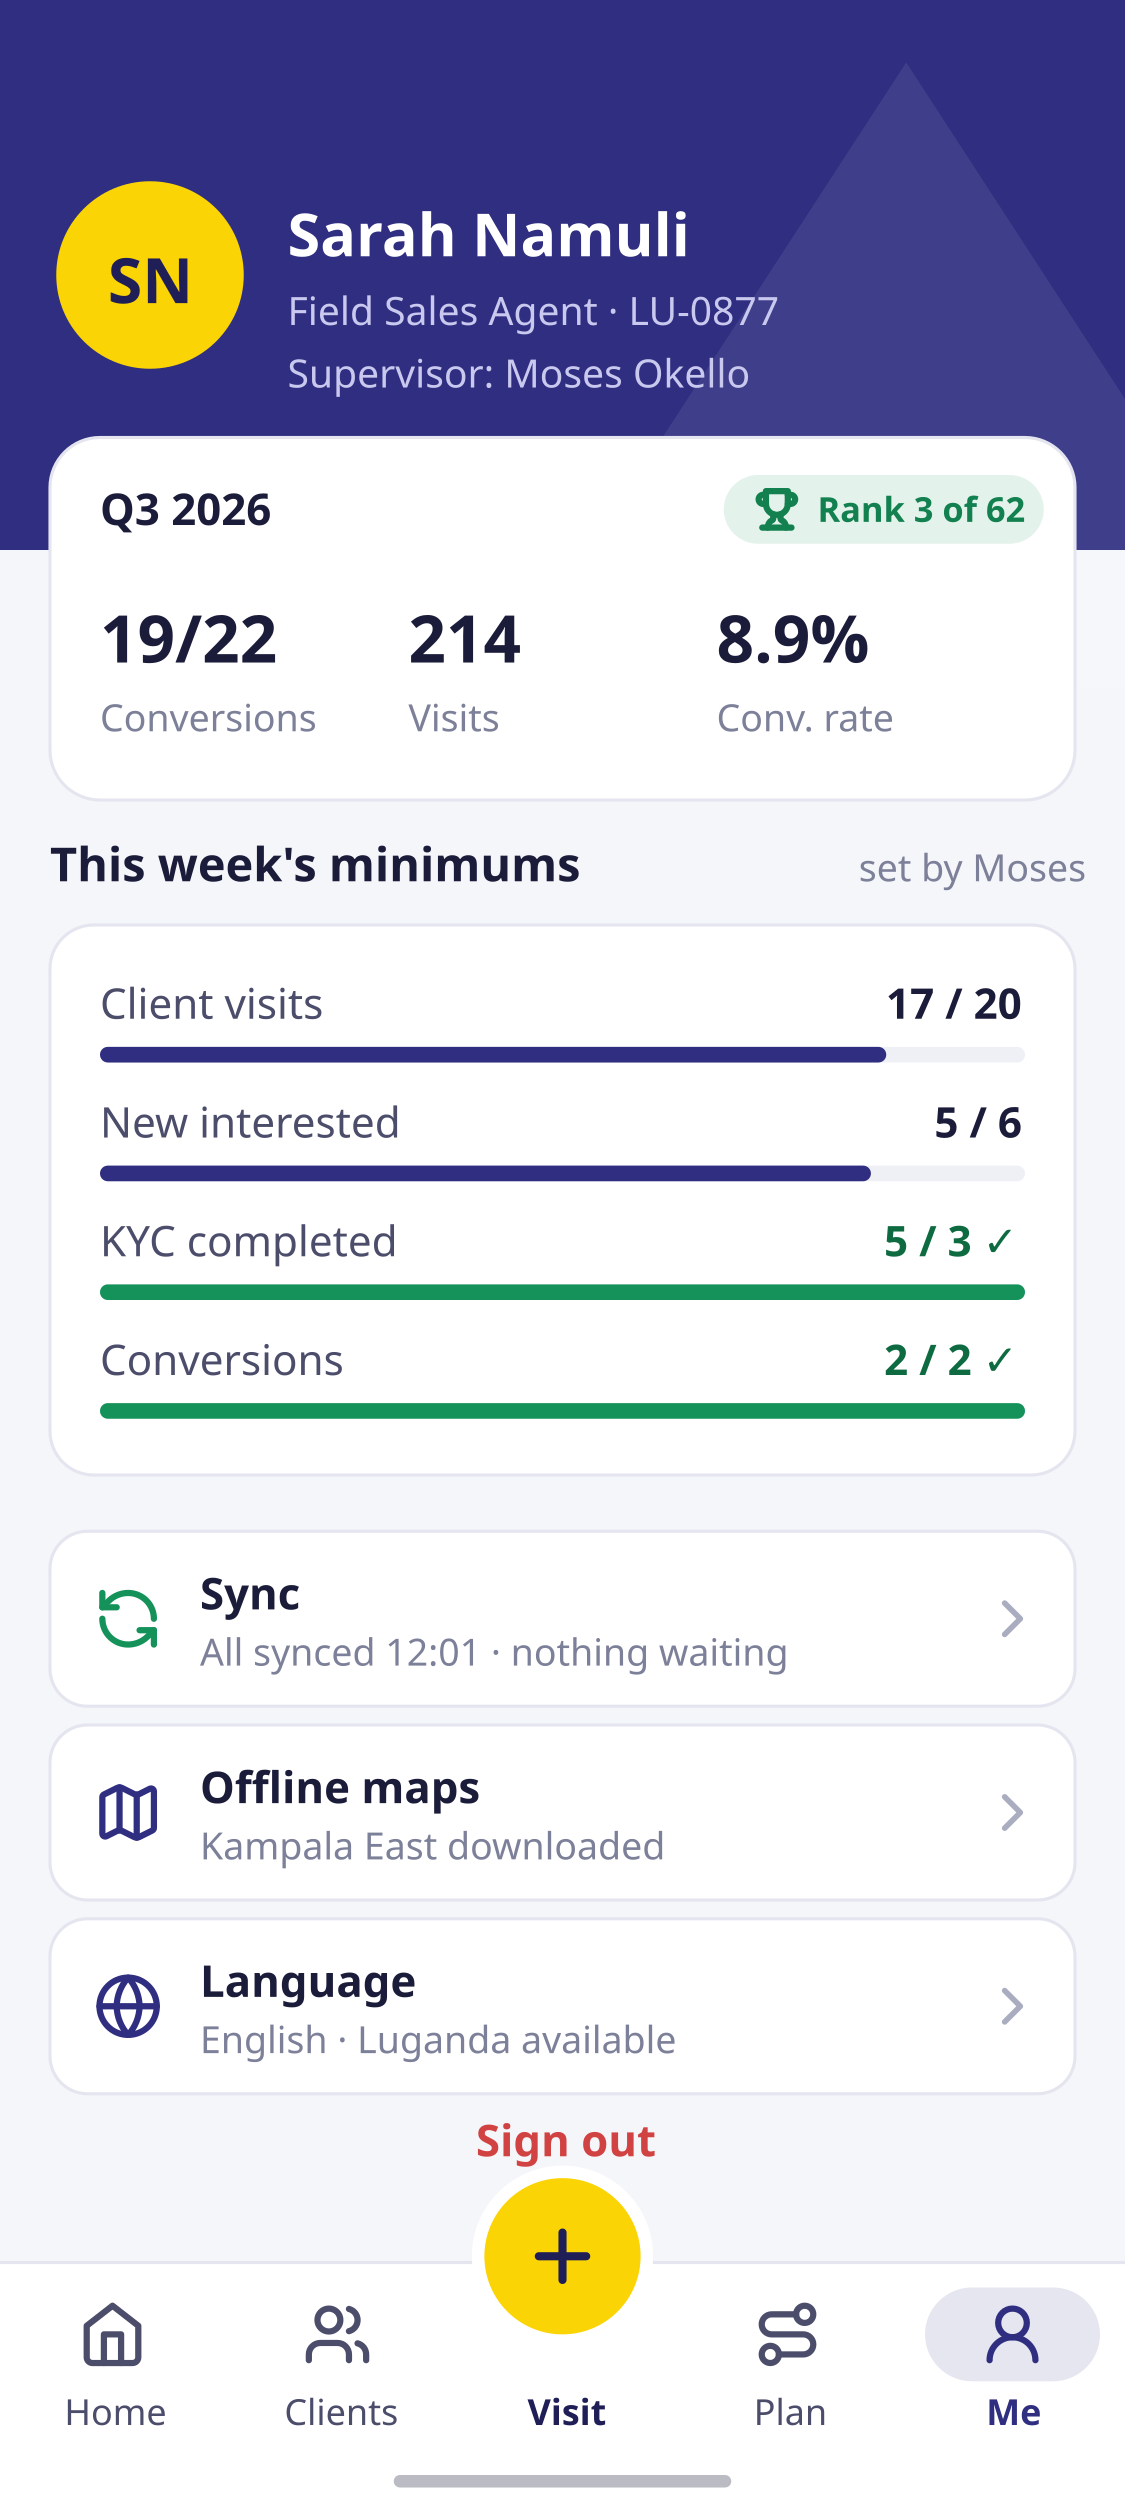
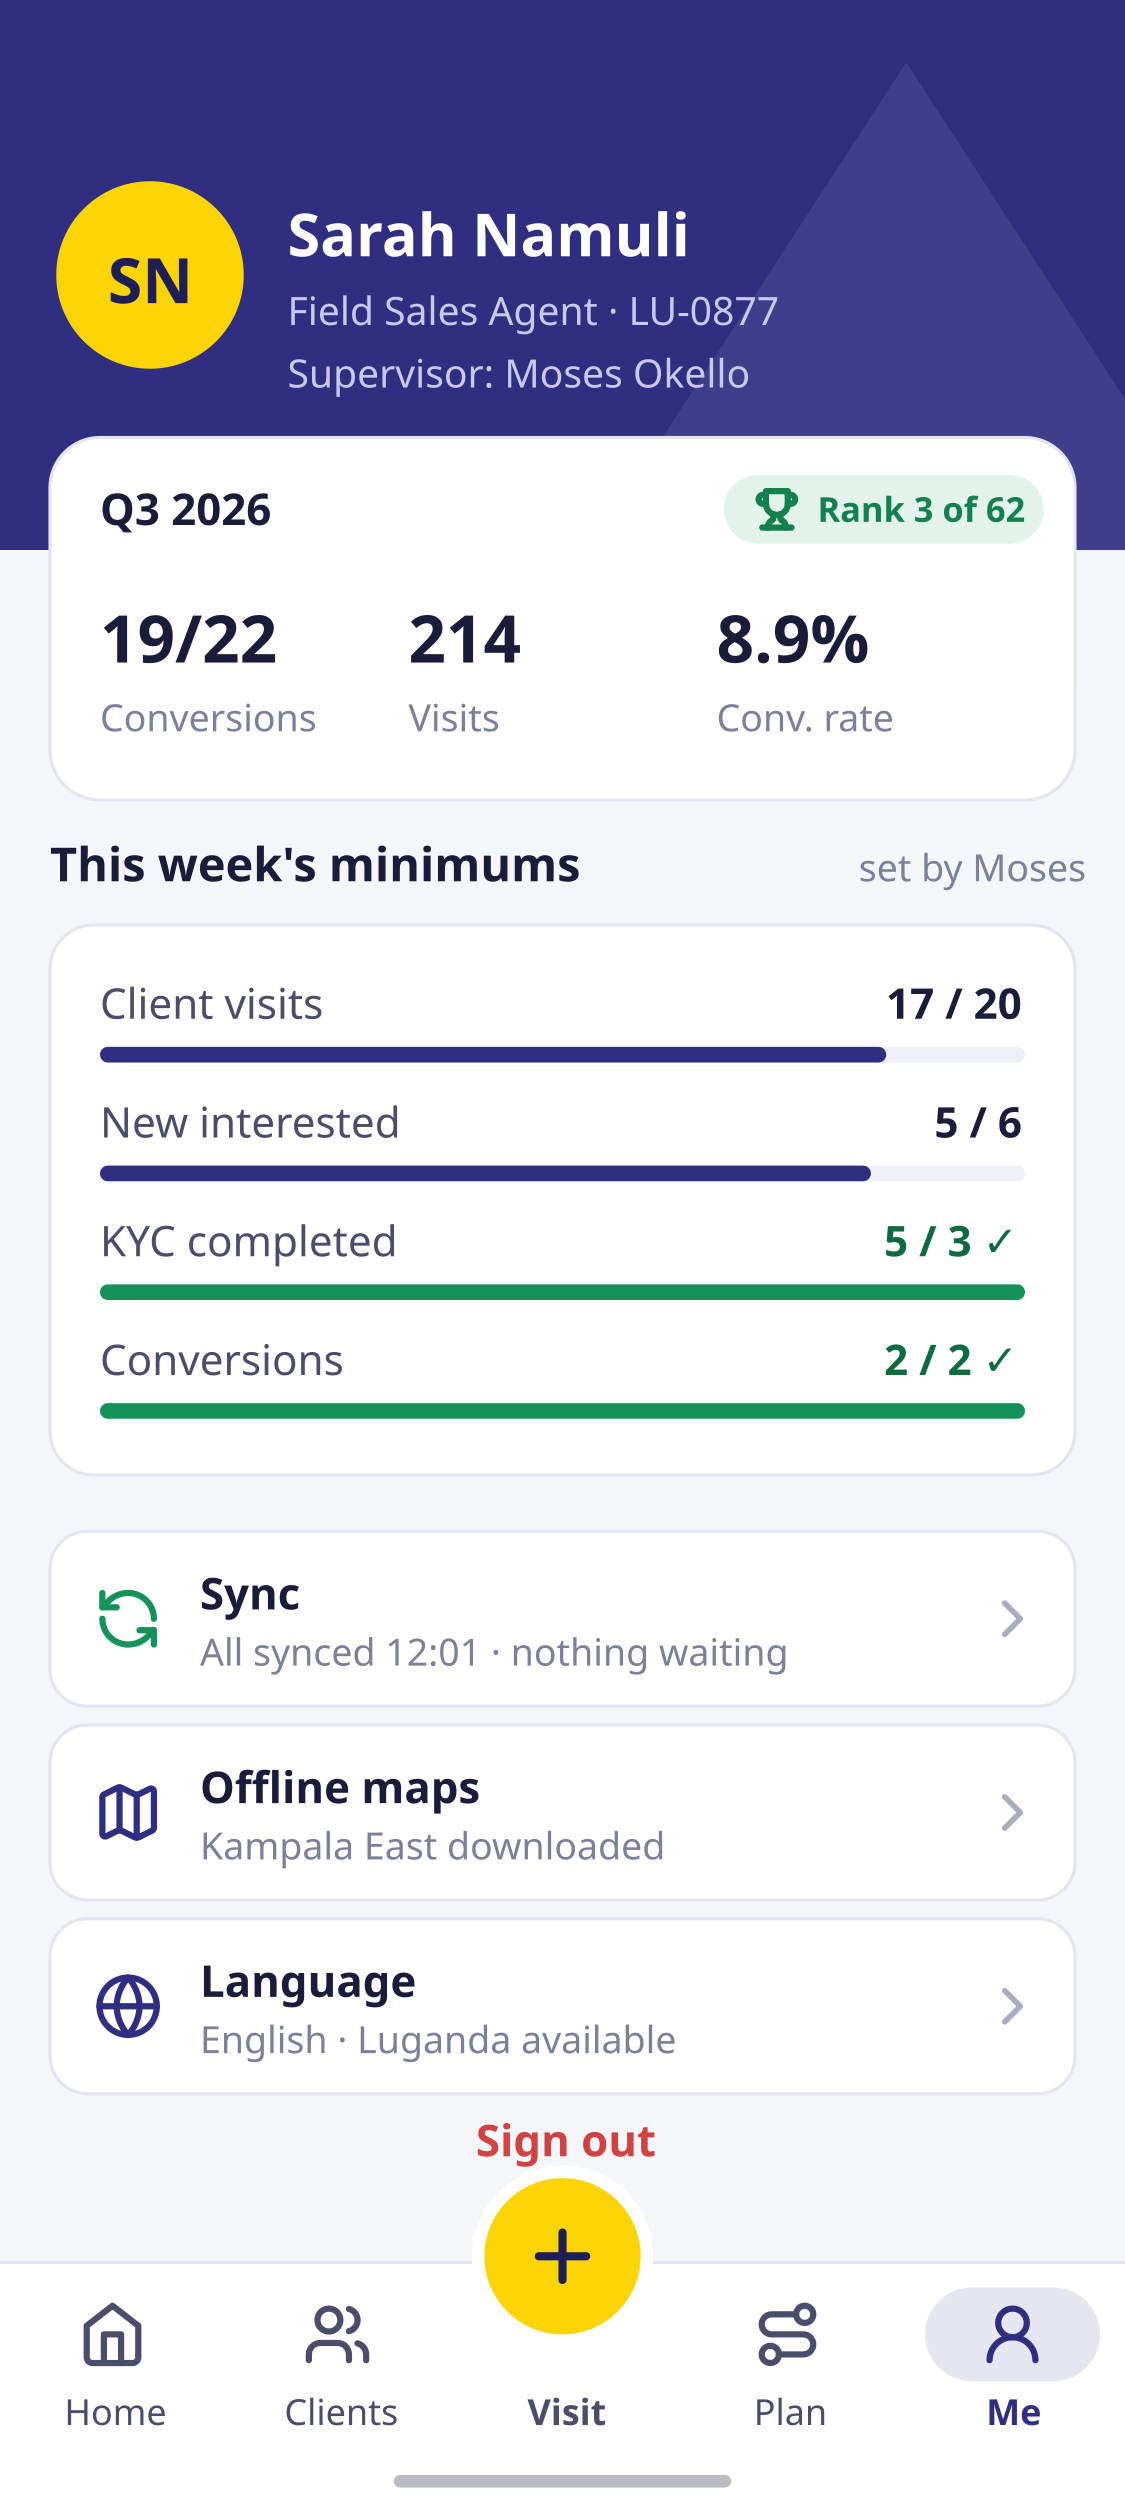
<svg xmlns="http://www.w3.org/2000/svg" width="360" height="800" viewBox="0 0 360 800">
  <rect id="screen-background" x="0.0" y="0.0" width="360.0" height="800.0" fill="#F5F6FA" />
  <g id="status-bar">
    <text id="12-02" x="16.0" y="18.0" font-family="Segoe UI" font-size="12.5" font-weight="600" fill="#FFFFFF">12:02</text>
    <rect id="battery" x="322.0" y="8.0" width="20.0" height="10.0" rx="2" fill="none" stroke="#FFFFFF" stroke-width="1.2" />
    <rect x="324.0" y="10.0" width="13.0" height="6.0" rx="1" fill="#FFFFFF" />
    <rect x="342.5" y="11.0" width="2.0" height="4.0" rx="1" fill="#FFFFFF" />
    <rect id="signal-bar" x="292.0" y="14.0" width="3.0" height="3.0" rx="0.8" fill="#FFFFFF" fill-opacity="1" />
    <rect id="signal-bar-2" x="297.0" y="11.8" width="3.0" height="5.2" rx="0.8" fill="#FFFFFF" fill-opacity="1" />
    <rect id="signal-bar-3" x="302.0" y="9.6" width="3.0" height="7.4" rx="0.8" fill="#FFFFFF" fill-opacity="1" />
    <rect id="signal-bar-4" x="307.0" y="7.4" width="3.0" height="9.6" rx="0.8" fill="#FFFFFF" fill-opacity="0.3" />
    <text id="network" x="270.5" y="18.0" font-family="Segoe UI" font-size="10.5" font-weight="700" fill="#FFFFFF">4G</text>
  </g>
  <g id="header">
    <rect x="0.0" y="0.0" width="360.0" height="176.0" fill="#2F2E80" />
    <g id="facets" opacity="0.08">
      <path d="M290.0 20.0 L420.0 220.0 L160.0 220.0 Z" fill="#FFFFFF" />
    </g>
    <circle cx="48.0" cy="88.0" r="30.0" fill="#FBD405" />
    <text id="SN" x="34.5" y="97.0" font-family="Segoe UI" font-size="20" font-weight="700" fill="#1F1E57">SN</text>
    <text id="Sarah-Namuli" x="92.0" y="82.0" font-family="Segoe UI" font-size="19" font-weight="700" fill="#FFFFFF">Sarah Namuli</text>
    <text id="Field-Sales-Agent-LU-0877" x="92.0" y="104.0" font-family="Segoe UI" font-size="12.5" font-weight="400" fill="#C9C8EE">Field Sales Agent · LU-0877</text>
    <text id="Supervisor-Moses-Okello" x="92.0" y="124.0" font-family="Segoe UI" font-size="12.5" font-weight="400" fill="#C9C8EE">Supervisor: Moses Okello</text>
  </g>
  <g id="quarter">
    <rect x="16.0" y="140.0" width="328.0" height="116.0" rx="16" fill="#FFFFFF" stroke="#E4E5EF" stroke-width="1" />
    <text id="Q3-2026" x="32.0" y="168.0" font-family="Segoe UI" font-size="14" font-weight="700" fill="#1B1C3A">Q3 2026</text>
    <g id="chip-Rank-3-of-62">
      <rect x="231.6" y="152.0" width="102.4" height="22.0" rx="11.0" fill="#E3F2EB" />
      <g id="icon-trophy" transform="translate(241.6 156.0) scale(0.5833)">
        <path d="M6 9H4.5a2.5 2.5 0 0 1 0-5H6" fill="none" stroke="#12804F" stroke-width="3.43" stroke-linecap="round" stroke-linejoin="round" />
        <path d="M18 9h1.5a2.5 2.5 0 0 0 0-5H18" fill="none" stroke="#12804F" stroke-width="3.43" stroke-linecap="round" stroke-linejoin="round" />
        <path d="M4 22h16" fill="none" stroke="#12804F" stroke-width="3.43" stroke-linecap="round" stroke-linejoin="round" />
        <path d="M10 14.66V17c0 .55-.47.98-.97 1.21C7.85 18.75 7 20.24 7 22" fill="none" stroke="#12804F" stroke-width="3.43" stroke-linecap="round" stroke-linejoin="round" />
        <path d="M14 14.66V17c0 .55.47.98.97 1.21C16.15 18.75 17 20.24 17 22" fill="none" stroke="#12804F" stroke-width="3.43" stroke-linecap="round" stroke-linejoin="round" />
        <path d="M18 2H6v7a6 6 0 0 0 12 0V2z" fill="none" stroke="#12804F" stroke-width="3.43" stroke-linecap="round" stroke-linejoin="round" />
      </g>
      <text id="Rank-3-of-62" x="261.6" y="167.0" font-family="Segoe UI" font-size="11" font-weight="600" fill="#12804F">Rank 3 of 62</text>
    </g>
    <text id="19-22" x="32.0" y="212.0" font-family="Segoe UI" font-size="21" font-weight="700" fill="#1B1C3A">19/22</text>
    <text id="Conversions" x="32.0" y="234.0" font-family="Segoe UI" font-size="12" font-weight="400" fill="#7D8099">Conversions</text>
    <text id="214" x="130.7" y="212.0" font-family="Segoe UI" font-size="21" font-weight="700" fill="#1B1C3A">214</text>
    <text id="Visits" x="130.7" y="234.0" font-family="Segoe UI" font-size="12" font-weight="400" fill="#7D8099">Visits</text>
    <text id="8-9" x="229.3" y="212.0" font-family="Segoe UI" font-size="21" font-weight="700" fill="#1B1C3A">8.9%</text>
    <text id="Conv-rate" x="229.3" y="234.0" font-family="Segoe UI" font-size="12" font-weight="400" fill="#7D8099">Conv. rate</text>
  </g>
  <text id="This-week-s-minimums" x="16.0" y="282.0" font-family="Segoe UI" font-size="15" font-weight="700" fill="#1B1C3A">This week's minimums</text>
  <text id="set-by-Moses" x="274.8" y="282.0" font-family="Segoe UI" font-size="12" font-weight="400" fill="#7D8099">set by Moses</text>
  <rect x="16.0" y="296.0" width="328.0" height="176.0" rx="14" fill="#FFFFFF" stroke="#E4E5EF" stroke-width="1" />
  <text id="Client-visits" x="32.0" y="326.0" font-family="Segoe UI" font-size="13.5" font-weight="400" fill="#4B4D6B">Client visits</text>
  <text id="17-20" x="283.5" y="326.0" font-family="Segoe UI" font-size="13.5" font-weight="700" fill="#1B1C3A">17 / 20</text>
  <g id="progress">
    <rect x="32.0" y="335.0" width="296.0" height="5.0" rx="2.5" fill="#EFF0F6" />
    <rect x="32.0" y="335.0" width="251.6" height="5.0" rx="2.5" fill="#2F2E80" />
  </g>
  <text id="New-interested" x="32.0" y="364.0" font-family="Segoe UI" font-size="13.5" font-weight="400" fill="#4B4D6B">New interested</text>
  <text id="5-6" x="299.0" y="364.0" font-family="Segoe UI" font-size="13.5" font-weight="700" fill="#1B1C3A">5 / 6</text>
  <g id="progress-2">
    <rect x="32.0" y="373.0" width="296.0" height="5.0" rx="2.5" fill="#EFF0F6" />
    <rect x="32.0" y="373.0" width="246.7" height="5.0" rx="2.5" fill="#2F2E80" />
  </g>
  <text id="KYC-completed" x="32.0" y="402.0" font-family="Segoe UI" font-size="13.5" font-weight="400" fill="#4B4D6B">KYC completed</text>
  <text id="5-3" x="282.9" y="402.0" font-family="Segoe UI" font-size="13.5" font-weight="700" fill="#0E6B41">5 / 3  ✓</text>
  <g id="progress-3">
    <rect x="32.0" y="411.0" width="296.0" height="5.0" rx="2.5" fill="#EFF0F6" />
    <rect x="32.0" y="411.0" width="296.0" height="5.0" rx="2.5" fill="#15925A" />
  </g>
  <text id="Conversions-2" x="32.0" y="440.0" font-family="Segoe UI" font-size="13.5" font-weight="400" fill="#4B4D6B">Conversions</text>
  <text id="2-2" x="282.9" y="440.0" font-family="Segoe UI" font-size="13.5" font-weight="700" fill="#0E6B41">2 / 2  ✓</text>
  <g id="progress-4">
    <rect x="32.0" y="449.0" width="296.0" height="5.0" rx="2.5" fill="#EFF0F6" />
    <rect x="32.0" y="449.0" width="296.0" height="5.0" rx="2.5" fill="#15925A" />
  </g>
  <g id="row-Sync">
    <rect x="16.0" y="490.0" width="328.0" height="56.0" rx="12" fill="#FFFFFF" stroke="#E4E5EF" stroke-width="1" />
    <g id="icon-refresh" transform="translate(30.0 507.0) scale(0.9167)">
      <path d="M21 12a9 9 0 0 0-9-9 9.75 9.75 0 0 0-6.74 2.74L3 8" fill="none" stroke="#15925A" stroke-width="2.18" stroke-linecap="round" stroke-linejoin="round" />
      <path d="M3 3v5h5" fill="none" stroke="#15925A" stroke-width="2.18" stroke-linecap="round" stroke-linejoin="round" />
      <path d="M3 12a9 9 0 0 0 9 9 9.75 9.75 0 0 0 6.74-2.74L21 16" fill="none" stroke="#15925A" stroke-width="2.18" stroke-linecap="round" stroke-linejoin="round" />
      <path d="M16 16h5v5" fill="none" stroke="#15925A" stroke-width="2.18" stroke-linecap="round" stroke-linejoin="round" />
    </g>
    <text id="Sync" x="64.0" y="515.0" font-family="Segoe UI" font-size="14" font-weight="600" fill="#1B1C3A">Sync</text>
    <text id="All-synced-12-01-nothing-w" x="64.0" y="533.0" font-family="Segoe UI" font-size="12" font-weight="400" fill="#7D8099">All synced 12:01 · nothing waiting</text>
    <g id="icon-chevright" transform="translate(314.0 508.0) scale(0.8333)">
      <path d="M9 18l6-6-6-6" fill="none" stroke="#AAACC0" stroke-width="2.16" stroke-linecap="round" stroke-linejoin="round" />
    </g>
  </g>
  <g id="row-Offline-maps">
    <rect x="16.0" y="552.0" width="328.0" height="56.0" rx="12" fill="#FFFFFF" stroke="#E4E5EF" stroke-width="1" />
    <g id="icon-map" transform="translate(30.0 569.0) scale(0.9167)">
      <path d="M14.1 5.55a2 2 0 0 0 1.8 0l3.65-1.83A1 1 0 0 1 21 4.62v12.76a1 1 0 0 1-.55.9l-4.55 2.27a2 2 0 0 1-1.8 0l-4.2-2.1a2 2 0 0 0-1.8 0l-3.65 1.83A1 1 0 0 1 3 19.38V6.62a1 1 0 0 1 .55-.9l4.55-2.27a2 2 0 0 1 1.8 0z" fill="none" stroke="#2F2E80" stroke-width="2.18" stroke-linecap="round" stroke-linejoin="round" />
      <path d="M15 5.76v15" fill="none" stroke="#2F2E80" stroke-width="2.18" stroke-linecap="round" stroke-linejoin="round" />
      <path d="M9 3.24v15" fill="none" stroke="#2F2E80" stroke-width="2.18" stroke-linecap="round" stroke-linejoin="round" />
    </g>
    <text id="Offline-maps" x="64.0" y="577.0" font-family="Segoe UI" font-size="14" font-weight="600" fill="#1B1C3A">Offline maps</text>
    <text id="Kampala-East-downloaded" x="64.0" y="595.0" font-family="Segoe UI" font-size="12" font-weight="400" fill="#7D8099">Kampala East downloaded</text>
    <g id="icon-chevright-2" transform="translate(314.0 570.0) scale(0.8333)">
      <path d="M9 18l6-6-6-6" fill="none" stroke="#AAACC0" stroke-width="2.16" stroke-linecap="round" stroke-linejoin="round" />
    </g>
  </g>
  <g id="row-Language">
    <rect x="16.0" y="614.0" width="328.0" height="56.0" rx="12" fill="#FFFFFF" stroke="#E4E5EF" stroke-width="1" />
    <g id="icon-globe" transform="translate(30.0 631.0) scale(0.9167)">
      <path d="M12 2a10 10 0 1 0 0 20 10 10 0 1 0 0-20z" fill="none" stroke="#2F2E80" stroke-width="2.18" stroke-linecap="round" stroke-linejoin="round" />
      <path d="M2 12h20" fill="none" stroke="#2F2E80" stroke-width="2.18" stroke-linecap="round" stroke-linejoin="round" />
      <path d="M12 2a15.3 15.3 0 0 1 4 10 15.3 15.3 0 0 1-4 10 15.3 15.3 0 0 1-4-10 15.3 15.3 0 0 1 4-10z" fill="none" stroke="#2F2E80" stroke-width="2.18" stroke-linecap="round" stroke-linejoin="round" />
    </g>
    <text id="Language" x="64.0" y="639.0" font-family="Segoe UI" font-size="14" font-weight="600" fill="#1B1C3A">Language</text>
    <text id="English-Luganda-available" x="64.0" y="657.0" font-family="Segoe UI" font-size="12" font-weight="400" fill="#7D8099">English · Luganda available</text>
    <g id="icon-chevright-3" transform="translate(314.0 632.0) scale(0.8333)">
      <path d="M9 18l6-6-6-6" fill="none" stroke="#AAACC0" stroke-width="2.16" stroke-linecap="round" stroke-linejoin="round" />
    </g>
  </g>
  <g id="sign-out">
    <text id="Sign-out" x="152.3" y="690.0" font-family="Segoe UI" font-size="14" font-weight="700" fill="#D14343">Sign out</text>
  </g>
  <g id="bottom-navigation">
    <rect id="nav-bg" x="0.0" y="724.0" width="360.0" height="76.0" fill="#FFFFFF" />
    <line x1="0.0" y1="724.0" x2="360.0" y2="724.0" stroke="#E4E5EF" stroke-width="1" />
    <g id="tab-Home">
      <g id="icon-home" transform="translate(25.0 736.0) scale(0.9167)">
        <path d="M3 9l9-7 9 7v11a2 2 0 0 1-2 2H5a2 2 0 0 1-2-2z" fill="none" stroke="#4B4D6B" stroke-width="2.18" stroke-linecap="round" stroke-linejoin="round" />
        <path d="M9 22V12h6v10" fill="none" stroke="#4B4D6B" stroke-width="2.18" stroke-linecap="round" stroke-linejoin="round" />
      </g>
      <text id="Home" x="20.6" y="776.0" font-family="Segoe UI" font-size="11.5" font-weight="400" fill="#4B4D6B">Home</text>
    </g>
    <g id="tab-Clients">
      <g id="icon-users" transform="translate(97.0 736.0) scale(0.9167)">
        <path d="M16 21v-2a4 4 0 0 0-4-4H6a4 4 0 0 0-4 4v2" fill="none" stroke="#4B4D6B" stroke-width="2.18" stroke-linecap="round" stroke-linejoin="round" />
        <path d="M9 3a4 4 0 1 0 0 8 4 4 0 1 0 0-8z" fill="none" stroke="#4B4D6B" stroke-width="2.18" stroke-linecap="round" stroke-linejoin="round" />
        <path d="M22 21v-2a4 4 0 0 0-3-3.87" fill="none" stroke="#4B4D6B" stroke-width="2.18" stroke-linecap="round" stroke-linejoin="round" />
        <path d="M16 3.13a4 4 0 0 1 0 7.75" fill="none" stroke="#4B4D6B" stroke-width="2.18" stroke-linecap="round" stroke-linejoin="round" />
      </g>
      <text id="Clients" x="91.0" y="776.0" font-family="Segoe UI" font-size="11.5" font-weight="400" fill="#4B4D6B">Clients</text>
    </g>
    <g id="tab-Visit">
      <circle id="visit-button" cx="180.0" cy="722.0" r="27.0" fill="#FBD405" stroke="#FFFFFF" stroke-width="4" />
      <g id="icon-plus" transform="translate(167.0 709.0) scale(1.0833)">
        <path d="M12 5v14" fill="none" stroke="#1F1E57" stroke-width="2.40" stroke-linecap="round" stroke-linejoin="round" />
        <path d="M5 12h14" fill="none" stroke="#1F1E57" stroke-width="2.40" stroke-linecap="round" stroke-linejoin="round" />
      </g>
-       <text id="Visit" x="168.8" y="776.0" font-family="Segoe UI" font-size="11.5" font-weight="600" fill="#1F1E57">Visit</text>
+       <text id="Visit" x="168.8" y="776.0" font-family="Segoe UI" font-size="11.5" font-weight="600" fill="#4B4D6B">Visit</text>
    </g>
    <g id="tab-Plan">
      <g id="icon-route" transform="translate(241.0 736.0) scale(0.9167)">
        <path d="M6 16a3 3 0 1 0 0 6 3 3 0 1 0 0-6z" fill="none" stroke="#4B4D6B" stroke-width="2.18" stroke-linecap="round" stroke-linejoin="round" />
        <path d="M9 19h8.5a3.5 3.5 0 0 0 0-7h-11a3.5 3.5 0 0 1 0-7H15" fill="none" stroke="#4B4D6B" stroke-width="2.18" stroke-linecap="round" stroke-linejoin="round" />
        <path d="M18 2a3 3 0 1 0 0 6 3 3 0 1 0 0-6z" fill="none" stroke="#4B4D6B" stroke-width="2.18" stroke-linecap="round" stroke-linejoin="round" />
      </g>
      <text id="Plan" x="241.2" y="776.0" font-family="Segoe UI" font-size="11.5" font-weight="400" fill="#4B4D6B">Plan</text>
    </g>
    <g id="tab-Me">
      <rect id="indicator" x="296.0" y="732.0" width="56.0" height="30.0" rx="15" fill="#E6E6F0" />
      <g id="icon-user" transform="translate(313.0 736.0) scale(0.9167)">
        <path d="M12 3a5 5 0 1 0 0 10 5 5 0 1 0 0-10z" fill="none" stroke="#2F2E80" stroke-width="2.18" stroke-linecap="round" stroke-linejoin="round" />
        <path d="M20 21a8 8 0 0 0-16 0" fill="none" stroke="#2F2E80" stroke-width="2.18" stroke-linecap="round" stroke-linejoin="round" />
      </g>
      <text id="Me" x="315.6" y="776.0" font-family="Segoe UI" font-size="11.5" font-weight="600" fill="#2F2E80">Me</text>
    </g>
    <rect id="gesture-bar" x="126.0" y="792.0" width="108.0" height="4.0" rx="2" fill="#1B1C3A" fill-opacity="0.3" />
  </g>
</svg>
